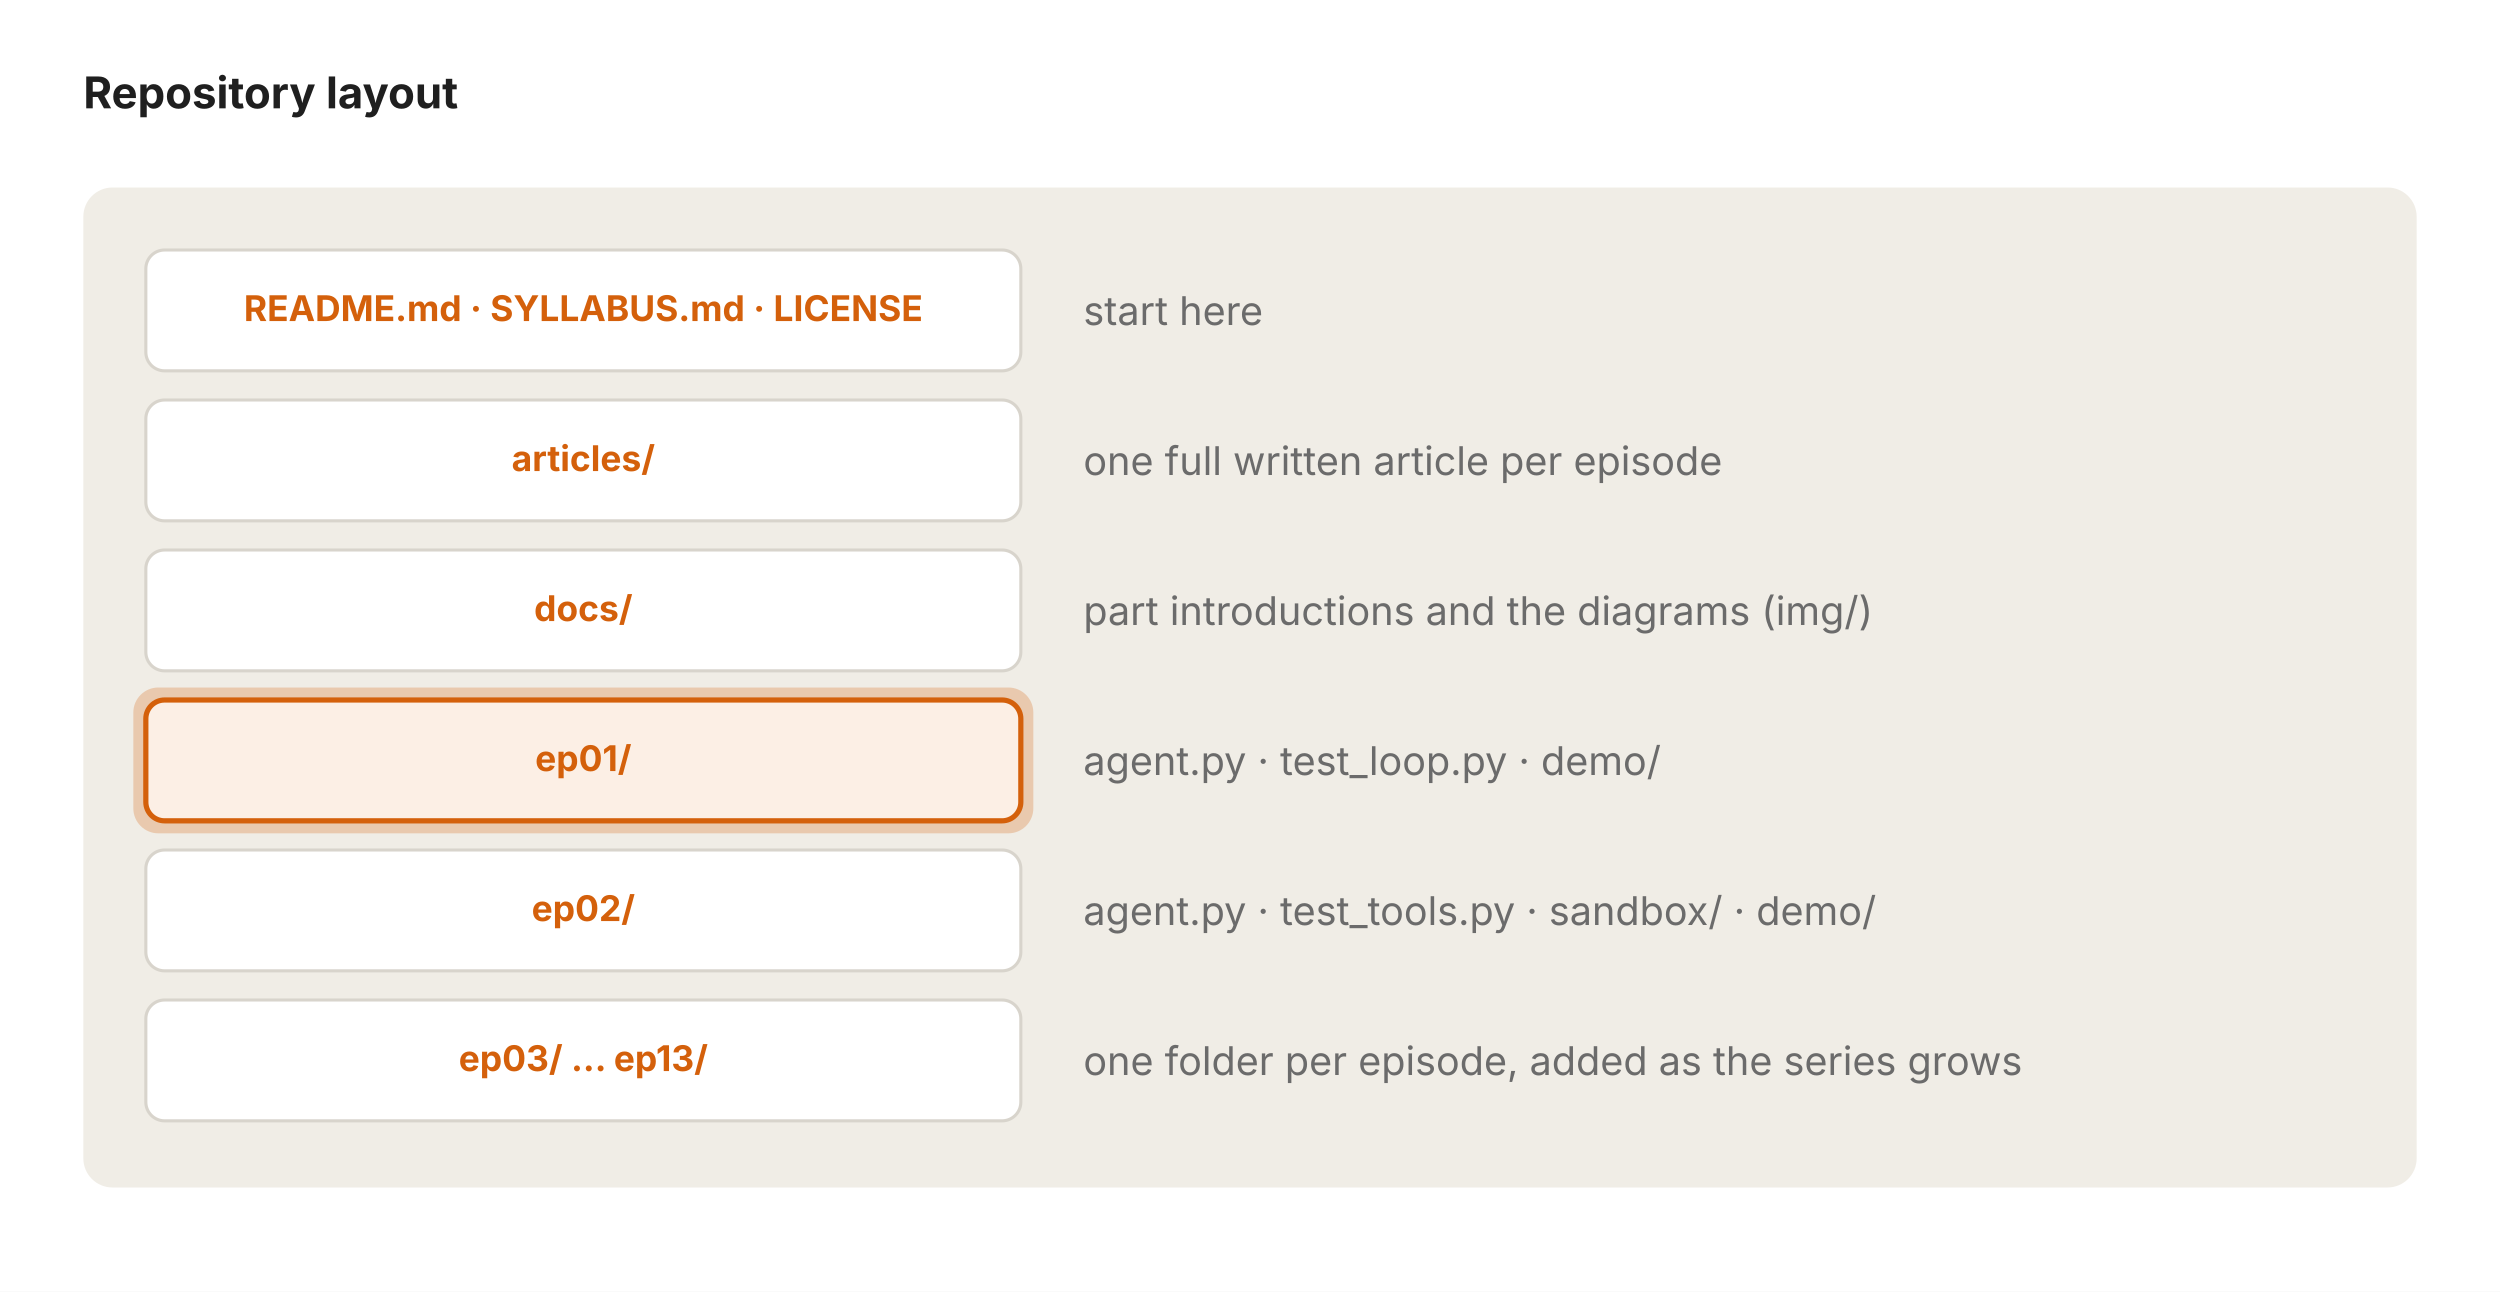
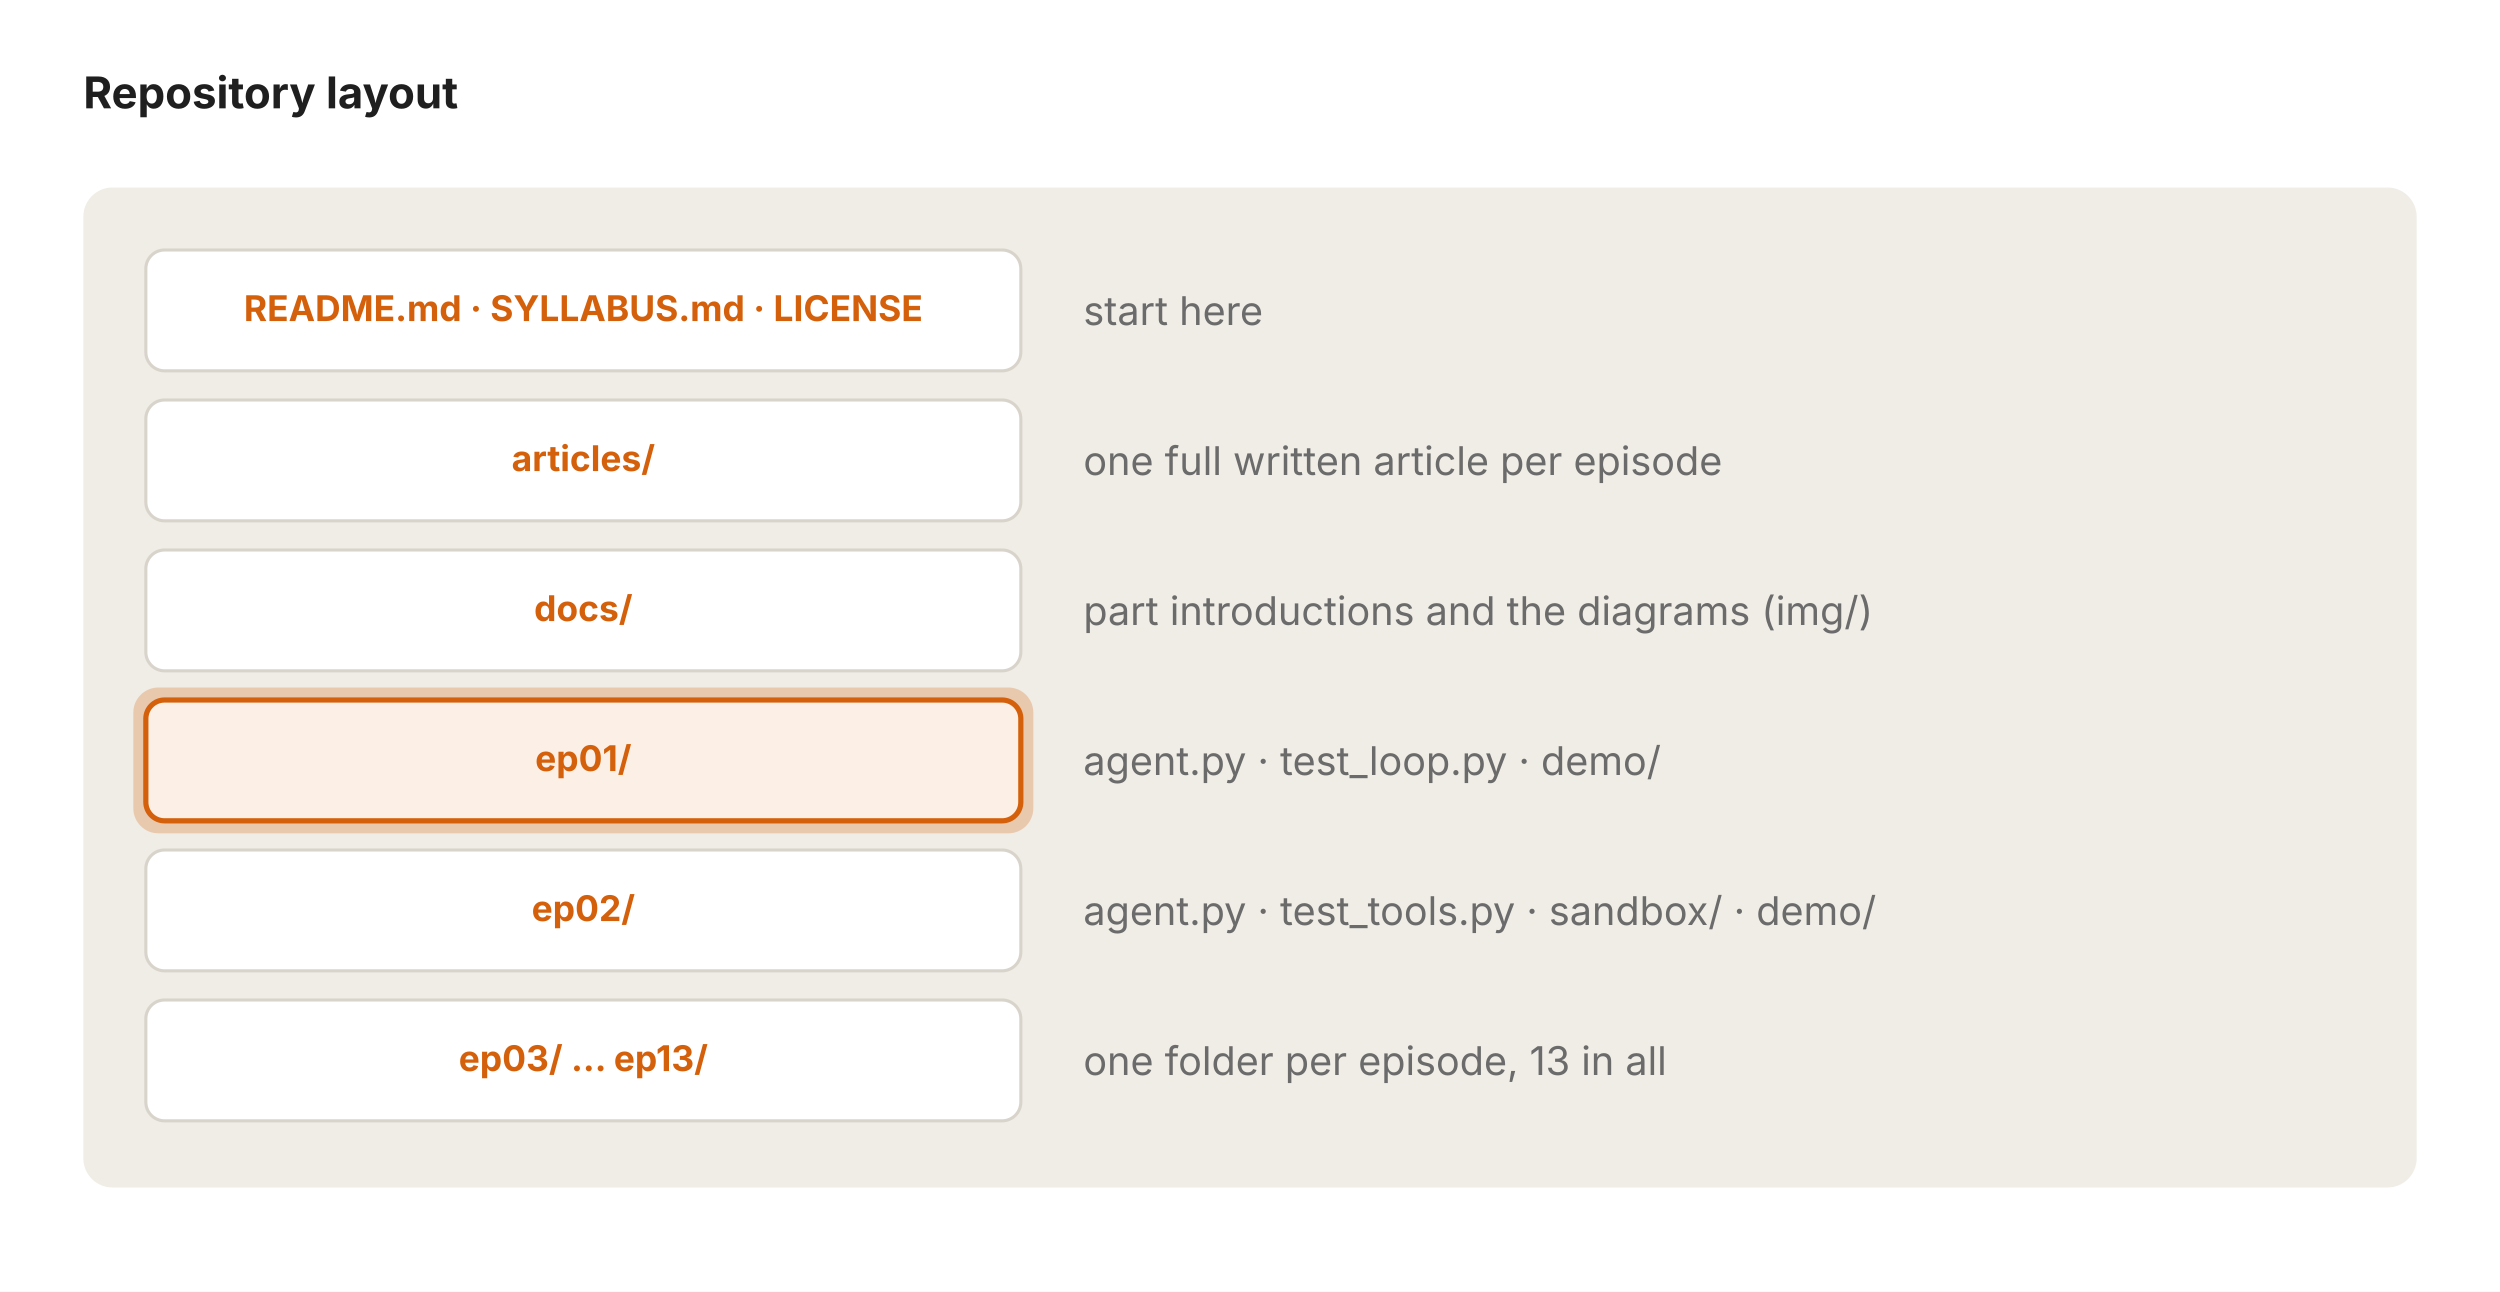
<svg xmlns="http://www.w3.org/2000/svg" viewBox="0 0 1200 620" width="1200" height="620" font-family="Inter, -apple-system, BlinkMacSystemFont, 'Segoe UI', Helvetica, Arial, sans-serif">
  <defs>
    <marker id="aink" viewBox="0 0 10 10" refX="9" refY="5" markerWidth="7" markerHeight="7" orient="auto-start-reverse">
      <path d="M0,0 L10,5 L0,10 z" fill="#1f1f1f" />
    </marker>
    <marker id="aaccent" viewBox="0 0 10 10" refX="9" refY="5" markerWidth="7" markerHeight="7" orient="auto-start-reverse">
      <path d="M0,0 L10,5 L0,10 z" fill="#d4600b" />
    </marker>
    <marker id="agrey" viewBox="0 0 10 10" refX="9" refY="5" markerWidth="7" markerHeight="7" orient="auto-start-reverse">
      <path d="M0,0 L10,5 L0,10 z" fill="#a8a49c" />
    </marker>
  </defs>
  <rect width="1200" height="620" fill="#ffffff" />
  <text x="40" y="52" font-size="21" font-weight="700" fill="#1f1f1f">Repository layout</text>
  <rect x="40" y="90" width="1120" height="480" rx="14" fill="#f0ede6" />
  <rect x="70" y="120" width="420" height="58" rx="9" fill="#ffffff" stroke="#d8d4cc" stroke-width="1.5" />
  <text x="280" y="154.1" font-size="17" font-weight="700" fill="#d4600b" text-anchor="middle">README.md · SYLLABUS.md · LICENSE</text>
  <text x="520" y="156" font-size="19" font-weight="400" fill="#6b6b6b">start here</text>
  <rect x="70" y="192" width="420" height="58" rx="9" fill="#ffffff" stroke="#d8d4cc" stroke-width="1.5" />
  <text x="280" y="226.1" font-size="17" font-weight="700" fill="#d4600b" text-anchor="middle">articles/</text>
  <text x="520" y="228" font-size="19" font-weight="400" fill="#6b6b6b">one full written article per episode</text>
  <rect x="70" y="264" width="420" height="58" rx="9" fill="#ffffff" stroke="#d8d4cc" stroke-width="1.5" />
  <text x="280" y="298.1" font-size="17" font-weight="700" fill="#d4600b" text-anchor="middle">docs/</text>
  <text x="520" y="300" font-size="19" font-weight="400" fill="#6b6b6b">part introductions and the diagrams (img/)</text>
  <rect x="64" y="330" width="432" height="70" rx="12" fill="#e9c9ae" />
  <rect x="70" y="336" width="420" height="58" rx="9" fill="#fcefe5" stroke="#d4600b" stroke-width="2.5" />
  <text x="280" y="370.1" font-size="17" font-weight="700" fill="#d4600b" text-anchor="middle">ep01/</text>
  <text x="520" y="372" font-size="19" font-weight="400" fill="#6b6b6b">agent.py · test_loop.py · demo/</text>
  <rect x="70" y="408" width="420" height="58" rx="9" fill="#ffffff" stroke="#d8d4cc" stroke-width="1.5" />
  <text x="280" y="442.1" font-size="17" font-weight="700" fill="#d4600b" text-anchor="middle">ep02/</text>
  <text x="520" y="444" font-size="19" font-weight="400" fill="#6b6b6b">agent.py · test_tools.py · sandbox/ · demo/</text>
  <rect x="70" y="480" width="420" height="58" rx="9" fill="#ffffff" stroke="#d8d4cc" stroke-width="1.5" />
  <text x="280" y="514.1" font-size="17" font-weight="700" fill="#d4600b" text-anchor="middle">ep03/ … ep13/</text>
-   <text x="520" y="516" font-size="19" font-weight="400" fill="#6b6b6b">one folder per episode, added as the series grows</text>
+   <text x="520" y="516" font-size="19" font-weight="400" fill="#6b6b6b">one folder per episode, 13 in all</text>
</svg>
